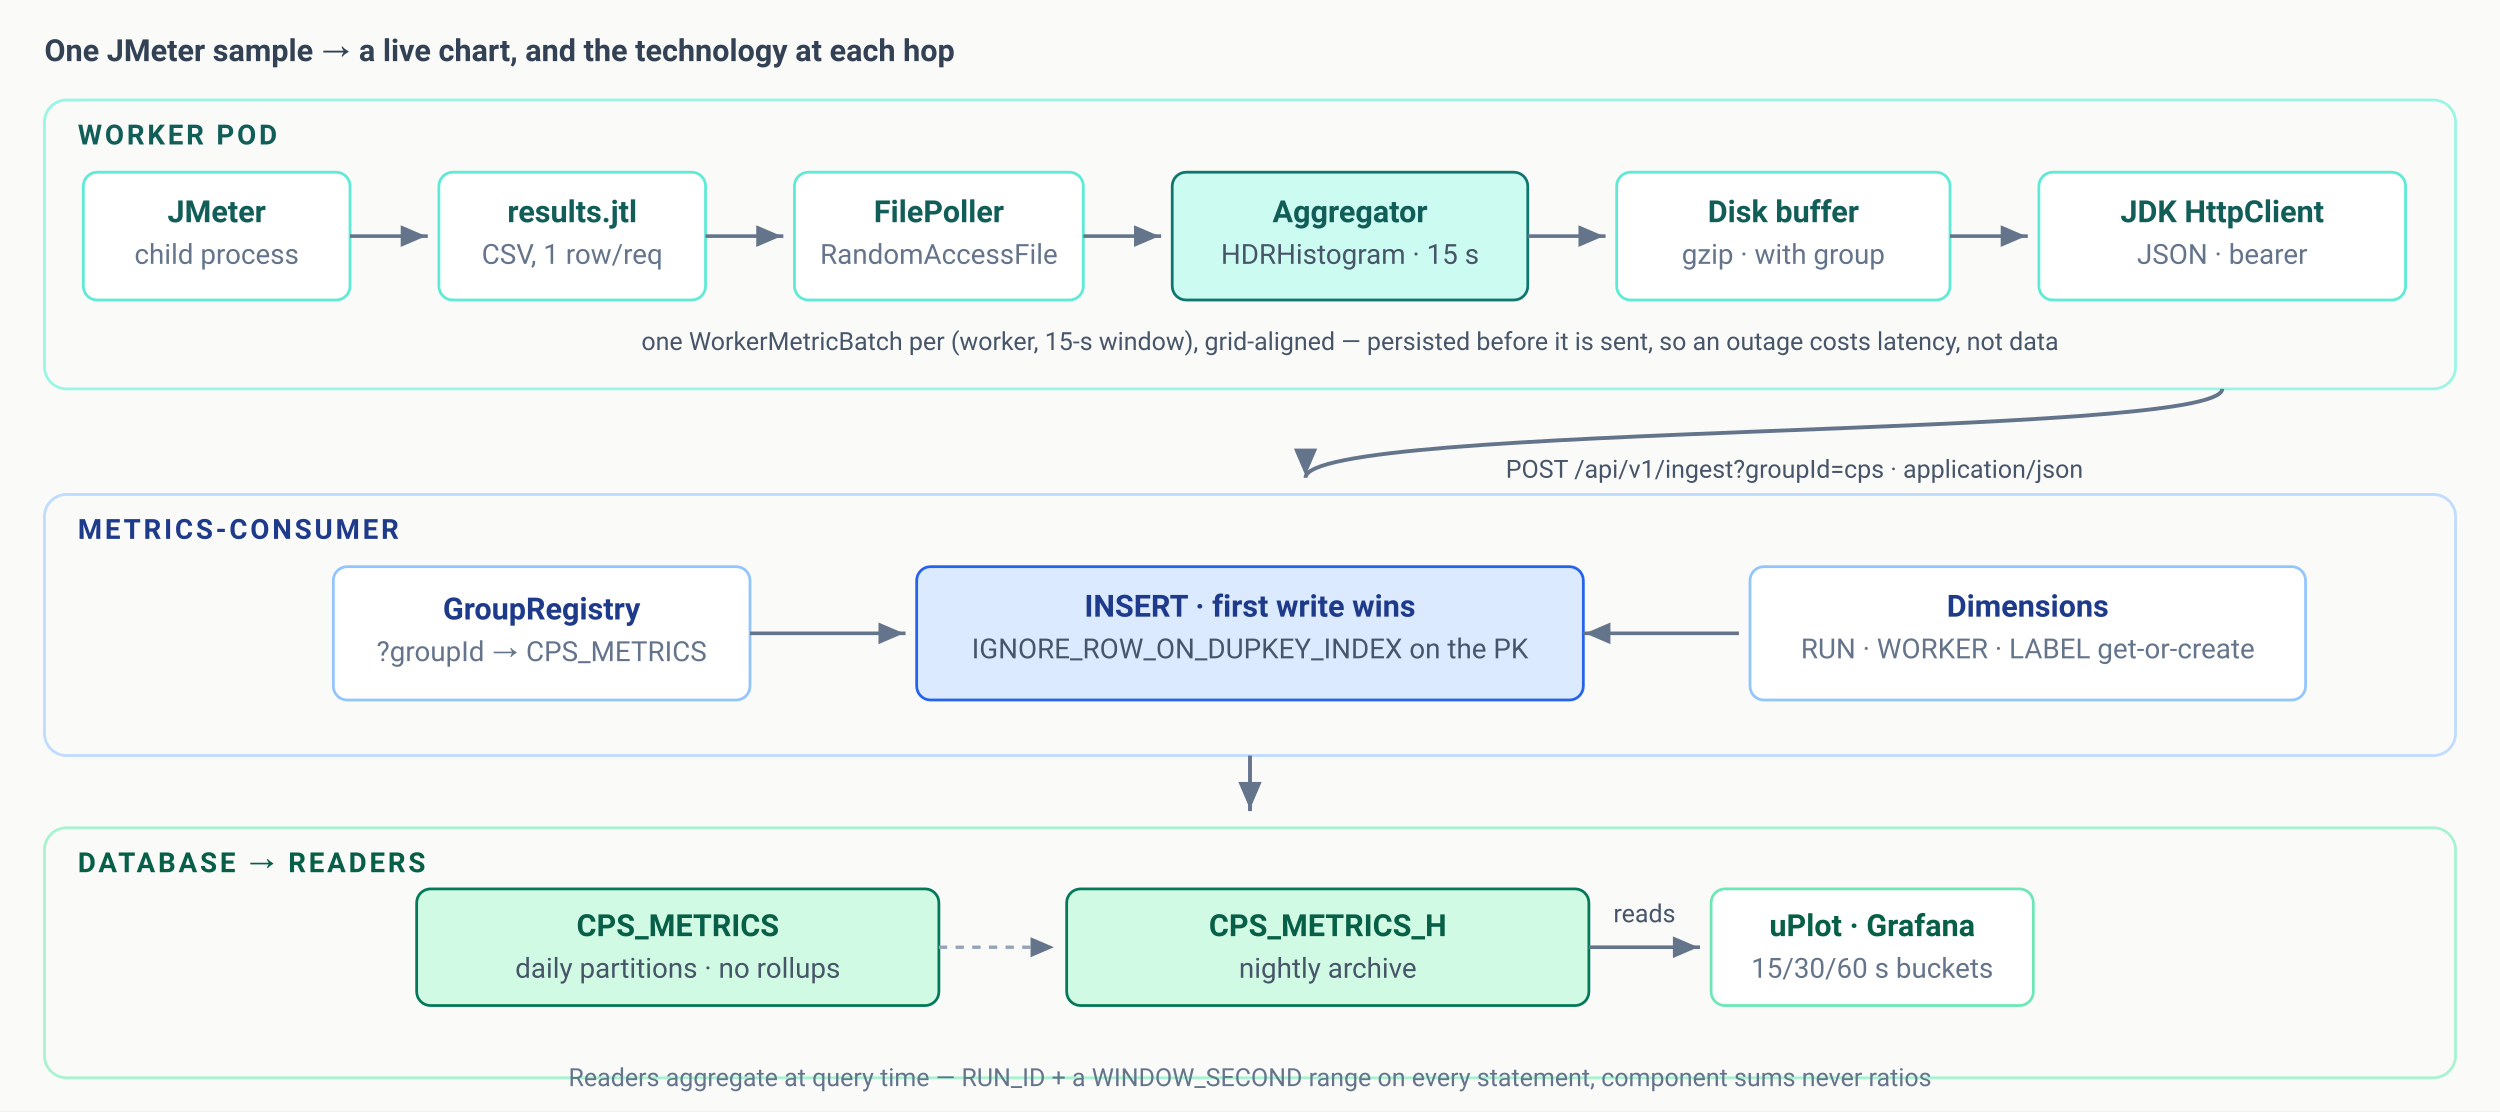
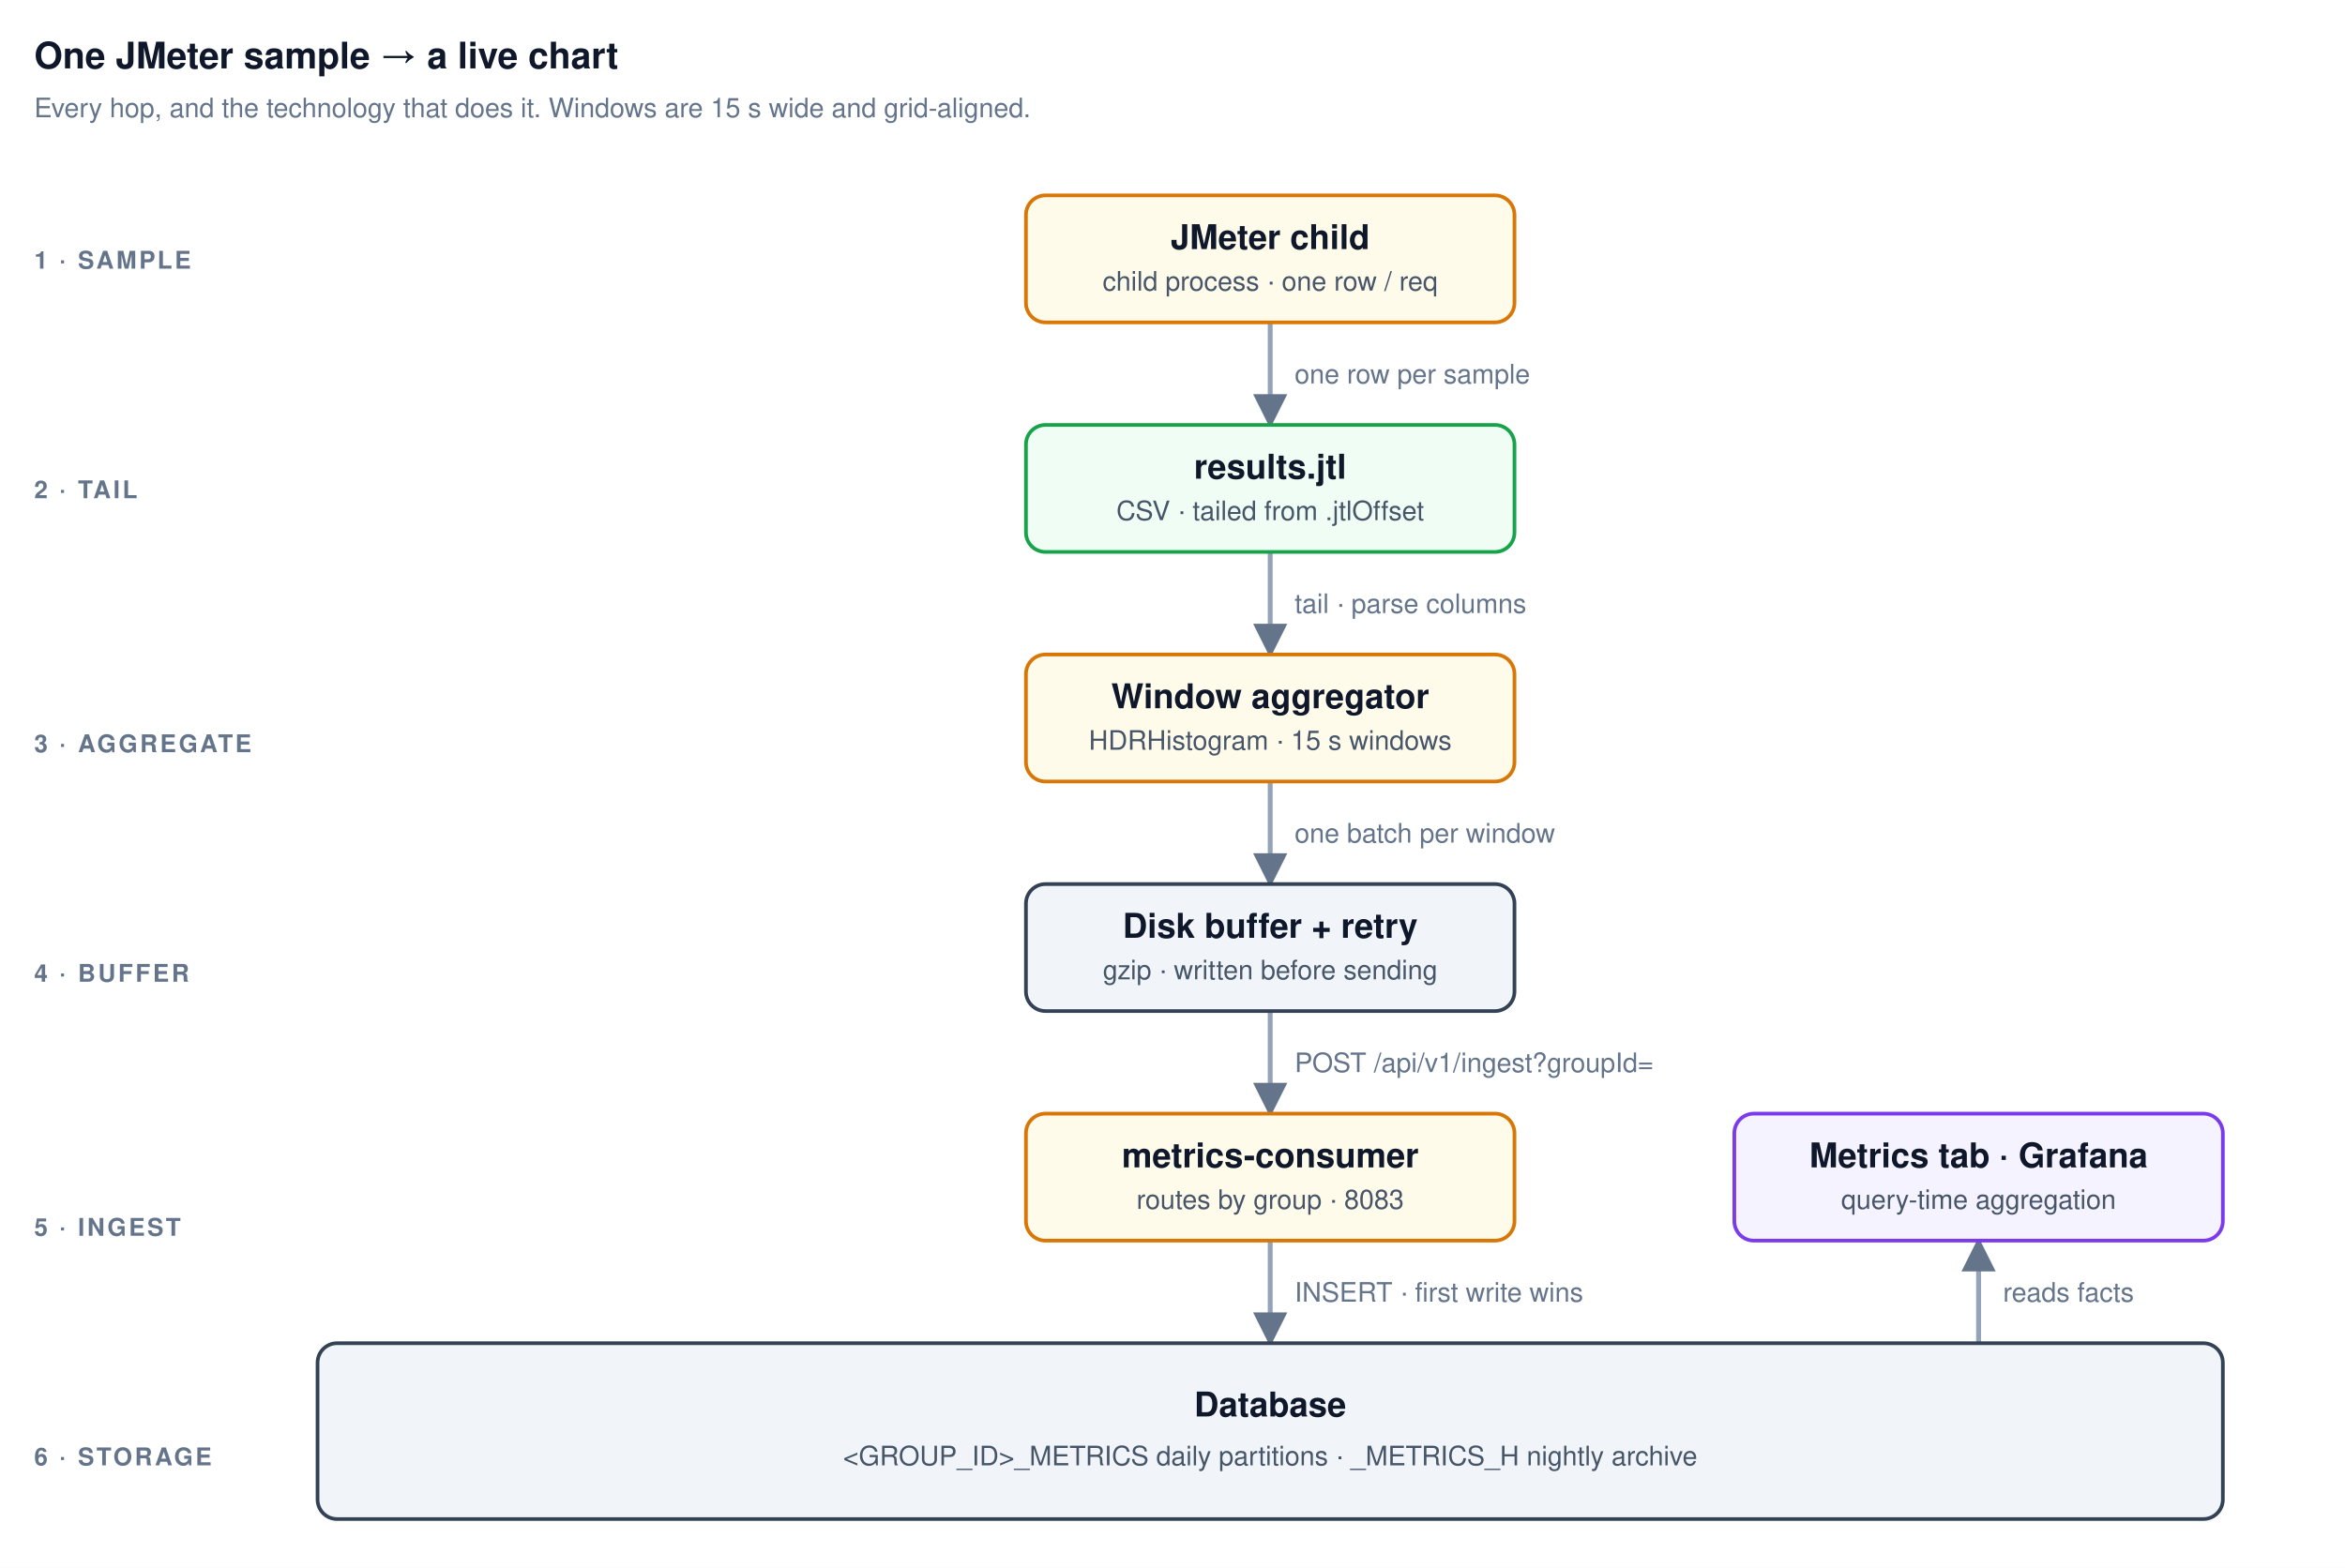
- <svg xmlns="http://www.w3.org/2000/svg" viewBox="0 0 900 400" width="900" height="400" font-family="-apple-system, 'Segoe UI', Roboto, Helvetica, Arial, sans-serif">
+ <svg xmlns="http://www.w3.org/2000/svg" viewBox="0 0 960 642" width="960" height="642" role="img" aria-label="The metrics pipeline: JMeter writes a JTL row per sample, the worker tails and parses it, aggregates 15-second windows, buffers each envelope to disk, and POSTs it to the metrics-consumer, which routes by group and inserts first-write-wins into the group's fact table. The Metrics tab and Grafana read those facts back.">
  <defs>
-     <marker id="d" markerWidth="9" markerHeight="9" refX="7.5" refY="3" orient="auto" markerUnits="strokeWidth">
-       <path d="M0,0 L0,6 L7,3 z" fill="#64748b" />
+     <marker id="arrow" viewBox="0 0 10 10" refX="9" refY="5" markerWidth="7" markerHeight="7" orient="auto-start-reverse">
+       <path d="M0,0 L10,5 L0,10 z" fill="#64748b" />
    </marker>
  </defs>
-   <rect width="900" height="400" fill="#fafaf9" />
-   <text x="16" y="22" font-size="11" font-weight="600" fill="#334155">One JMeter sample → a live chart, and the technology at each hop</text>
-   <rect x="16" y="36" width="868" height="104" rx="8" fill="none" stroke="#99f6e4" />
-   <text x="28" y="52" font-size="10" font-weight="600" fill="#115e59" letter-spacing="1">WORKER POD</text>
-   <g font-size="10" text-anchor="middle">
-     <rect x="30" y="62" width="96" height="46" rx="5" fill="#ffffff" stroke="#5eead4" />
-     <text x="78" y="80" font-size="11" font-weight="600" fill="#115e59">JMeter</text>
-     <text x="78" y="95" fill="#64748b">child process</text>
-     <rect x="158" y="62" width="96" height="46" rx="5" fill="#ffffff" stroke="#5eead4" />
-     <text x="206" y="80" font-size="11" font-weight="600" fill="#115e59">results.jtl</text>
-     <text x="206" y="95" fill="#64748b">CSV, 1 row/req</text>
-     <rect x="286" y="62" width="104" height="46" rx="5" fill="#ffffff" stroke="#5eead4" />
-     <text x="338" y="80" font-size="11" font-weight="600" fill="#115e59">FilePoller</text>
-     <text x="338" y="95" fill="#64748b">RandomAccessFile</text>
-     <rect x="422" y="62" width="128" height="46" rx="5" fill="#ccfbf1" stroke="#0f766e" />
-     <text x="486" y="80" font-size="11" font-weight="600" fill="#115e59">Aggregator</text>
-     <text x="486" y="95" fill="#475569">HDRHistogram · 15 s</text>
-     <rect x="582" y="62" width="120" height="46" rx="5" fill="#ffffff" stroke="#5eead4" />
-     <text x="642" y="80" font-size="11" font-weight="600" fill="#115e59">Disk buffer</text>
-     <text x="642" y="95" fill="#64748b">gzip · with group</text>
-     <rect x="734" y="62" width="132" height="46" rx="5" fill="#ffffff" stroke="#5eead4" />
-     <text x="800" y="80" font-size="11" font-weight="600" fill="#115e59">JDK HttpClient</text>
-     <text x="800" y="95" fill="#64748b">JSON · bearer</text>
+   <rect x="0" y="0" width="960" height="642" fill="#ffffff" />
+   <g font-family="Segoe UI, Helvetica, Arial, sans-serif">
+     <text x="14" y="28" font-size="15" font-weight="700" fill="#0f172a">One JMeter sample → a live chart</text>
+     <text x="14" y="48" font-size="11" fill="#64748b">Every hop, and the technology that does it. Windows are 15 s wide and grid-aligned.</text>
+     <g font-size="10" font-weight="600" fill="#64748b" letter-spacing="1">
+       <text x="14" y="110">1 · SAMPLE</text>
+       <text x="14" y="204">2 · TAIL</text>
+       <text x="14" y="308">3 · AGGREGATE</text>
+       <text x="14" y="402">4 · BUFFER</text>
+       <text x="14" y="506">5 · INGEST</text>
+       <text x="14" y="600">6 · STORAGE</text>
+     </g>
+     <g fill="none" stroke="#94a3b8" stroke-width="2">
+       <line x1="520" y1="132" x2="520" y2="174" marker-end="url(#arrow)" />
+       <line x1="520" y1="226" x2="520" y2="268" marker-end="url(#arrow)" />
+       <line x1="520" y1="320" x2="520" y2="362" marker-end="url(#arrow)" />
+       <line x1="520" y1="414" x2="520" y2="456" marker-end="url(#arrow)" />
+       <line x1="520" y1="508" x2="520" y2="550" marker-end="url(#arrow)" />
+       <line x1="810" y1="550" x2="810" y2="508" marker-end="url(#arrow)" />
+     </g>
+     <g font-size="11" fill="#64748b">
+       <text x="530" y="157">one row per sample</text>
+       <text x="530" y="251">tail · parse columns</text>
+       <text x="530" y="345">one batch per window</text>
+       <text x="530" y="439">POST /api/v1/ingest?groupId=</text>
+       <text x="530" y="533">INSERT · first write wins</text>
+       <text x="820" y="533">reads facts</text>
+     </g>
+     <rect x="420" y="80" width="200" height="52" rx="8" fill="#fffbeb" stroke="#d97706" stroke-width="1.5" />
+     <text x="520" y="102" text-anchor="middle" font-size="14" font-weight="600" fill="#0f172a">JMeter child</text>
+     <text x="520" y="119" text-anchor="middle" font-size="11" fill="#475569">child process · one row / req</text>
+     <rect x="420" y="174" width="200" height="52" rx="8" fill="#f0fdf4" stroke="#16a34a" stroke-width="1.5" />
+     <text x="520" y="196" text-anchor="middle" font-size="14" font-weight="600" fill="#0f172a">results.jtl</text>
+     <text x="520" y="213" text-anchor="middle" font-size="11" fill="#475569">CSV · tailed from .jtlOffset</text>
+     <rect x="420" y="268" width="200" height="52" rx="8" fill="#fffbeb" stroke="#d97706" stroke-width="1.5" />
+     <text x="520" y="290" text-anchor="middle" font-size="14" font-weight="600" fill="#0f172a">Window aggregator</text>
+     <text x="520" y="307" text-anchor="middle" font-size="11" fill="#475569">HDRHistogram · 15 s windows</text>
+     <rect x="420" y="362" width="200" height="52" rx="8" fill="#f1f5f9" stroke="#334155" stroke-width="1.5" />
+     <text x="520" y="384" text-anchor="middle" font-size="14" font-weight="600" fill="#0f172a">Disk buffer + retry</text>
+     <text x="520" y="401" text-anchor="middle" font-size="11" fill="#475569">gzip · written before sending</text>
+     <rect x="420" y="456" width="200" height="52" rx="8" fill="#fffbeb" stroke="#d97706" stroke-width="1.5" />
+     <text x="520" y="478" text-anchor="middle" font-size="14" font-weight="600" fill="#0f172a">metrics-consumer</text>
+     <text x="520" y="495" text-anchor="middle" font-size="11" fill="#475569">routes by group · 8083</text>
+     <rect x="710" y="456" width="200" height="52" rx="8" fill="#f5f3ff" stroke="#7c3aed" stroke-width="1.5" />
+     <text x="810" y="478" text-anchor="middle" font-size="14" font-weight="600" fill="#0f172a">Metrics tab · Grafana</text>
+     <text x="810" y="495" text-anchor="middle" font-size="11" fill="#475569">query-time aggregation</text>
+     <rect x="130" y="550" width="780" height="72" rx="8" fill="#f1f5f9" stroke="#334155" stroke-width="1.5" />
+     <text x="520" y="580" text-anchor="middle" font-size="14" font-weight="700" fill="#0f172a">Database</text>
+     <text x="520" y="600" text-anchor="middle" font-size="11" fill="#475569">&lt;GROUP_ID&gt;_METRICS daily partitions · _METRICS_H nightly archive</text>
  </g>
-   <g stroke="#64748b" stroke-width="1.3" marker-end="url(#d)">
-     <line x1="126" y1="85" x2="154" y2="85" />
-     <line x1="254" y1="85" x2="282" y2="85" />
-     <line x1="390" y1="85" x2="418" y2="85" />
-     <line x1="550" y1="85" x2="578" y2="85" />
-     <line x1="702" y1="85" x2="730" y2="85" />
-   </g>
-   <text x="486" y="126" font-size="9" text-anchor="middle" fill="#475569">one WorkerMetricBatch per (worker, 15-s window), grid-aligned — persisted before it is sent, so an outage costs latency, not data</text>
-   <path d="M800,140 C800,158 470,152 470,172" stroke="#64748b" stroke-width="1.4" fill="none" marker-end="url(#d)" />
-   <text x="646" y="172" font-size="9" text-anchor="middle" fill="#475569">POST /api/v1/ingest?groupId=cps · application/json</text>
-   <rect x="16" y="178" width="868" height="94" rx="8" fill="none" stroke="#bfdbfe" />
-   <text x="28" y="194" font-size="10" font-weight="600" fill="#1e3a8a" letter-spacing="1">METRICS-CONSUMER</text>
-   <g font-size="10" text-anchor="middle">
-     <rect x="120" y="204" width="150" height="48" rx="5" fill="#ffffff" stroke="#93c5fd" />
-     <text x="195" y="223" font-size="11" font-weight="600" fill="#1e3a8a">GroupRegistry</text>
-     <text x="195" y="238" fill="#64748b">?groupId → CPS_METRICS</text>
-     <rect x="330" y="204" width="240" height="48" rx="5" fill="#dbeafe" stroke="#2563eb" />
-     <text x="450" y="222" font-size="11" font-weight="600" fill="#1e3a8a">INSERT · first write wins</text>
-     <text x="450" y="237" fill="#475569">IGNORE_ROW_ON_DUPKEY_INDEX on the PK</text>
-     <rect x="630" y="204" width="200" height="48" rx="5" fill="#ffffff" stroke="#93c5fd" />
-     <text x="730" y="222" font-size="11" font-weight="600" fill="#1e3a8a">Dimensions</text>
-     <text x="730" y="237" fill="#64748b">RUN · WORKER · LABEL get-or-create</text>
-   </g>
-   <g stroke="#64748b" stroke-width="1.3" marker-end="url(#d)">
-     <line x1="270" y1="228" x2="326" y2="228" />
-     <line x1="626" y1="228" x2="570" y2="228" />
-   </g>
-   <path d="M450,272 L450,292" stroke="#64748b" stroke-width="1.4" fill="none" marker-end="url(#d)" />
-   <rect x="16" y="298" width="868" height="90" rx="8" fill="none" stroke="#a7f3d0" />
-   <text x="28" y="314" font-size="10" font-weight="600" fill="#065f46" letter-spacing="1">DATABASE → READERS</text>
-   <g font-size="10" text-anchor="middle">
-     <rect x="150" y="320" width="188" height="42" rx="5" fill="#d1fae5" stroke="#047857" />
-     <text x="244" y="337" font-size="11" font-weight="600" fill="#065f46">CPS_METRICS</text>
-     <text x="244" y="352" fill="#475569">daily partitions · no rollups</text>
-     <rect x="384" y="320" width="188" height="42" rx="5" fill="#d1fae5" stroke="#047857" />
-     <text x="478" y="337" font-size="11" font-weight="600" fill="#065f46">CPS_METRICS_H</text>
-     <text x="478" y="352" fill="#475569">nightly archive</text>
-     <rect x="616" y="320" width="116" height="42" rx="5" fill="#ffffff" stroke="#6ee7b7" />
-     <text x="674" y="337" font-size="11" font-weight="600" fill="#065f46">uPlot · Grafana</text>
-     <text x="674" y="352" fill="#64748b">15/30/60 s buckets</text>
-   </g>
-   <line x1="338" y1="341" x2="380" y2="341" stroke="#94a3b8" stroke-width="1.2" stroke-dasharray="3,3" marker-end="url(#d)" />
-   <line x1="572" y1="341" x2="612" y2="341" stroke="#64748b" stroke-width="1.3" marker-end="url(#d)" />
-   <text x="592" y="332" font-size="9" text-anchor="middle" fill="#475569">reads</text>
-   <text x="450" y="391" font-size="9" text-anchor="middle" fill="#64748b">Readers aggregate at query time — RUN_ID + a WINDOW_SECOND range on every statement, component sums never ratios</text>
</svg>
